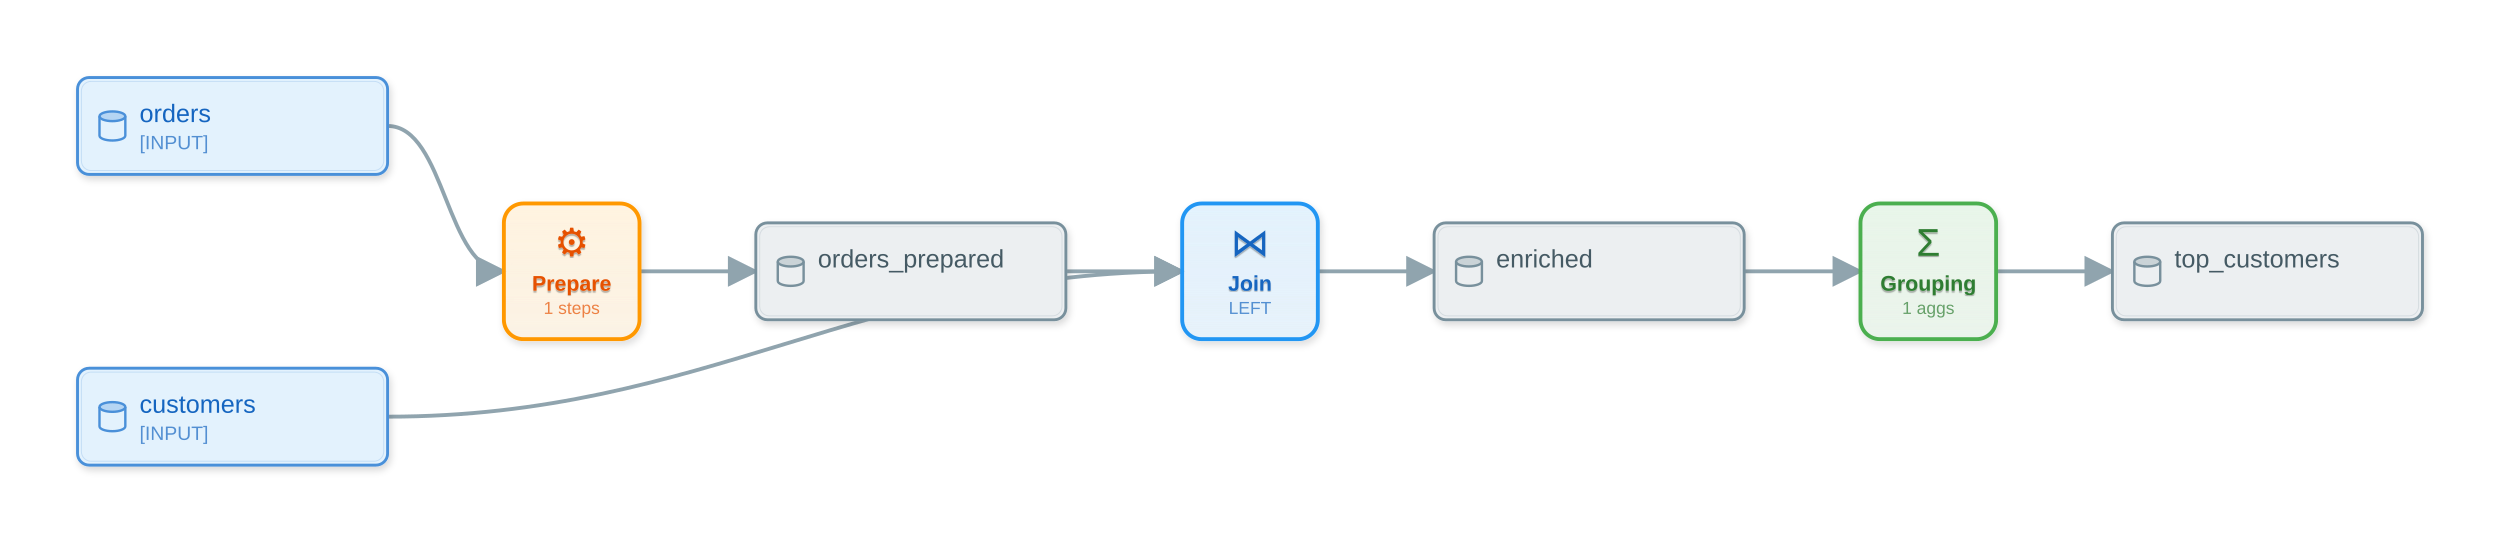
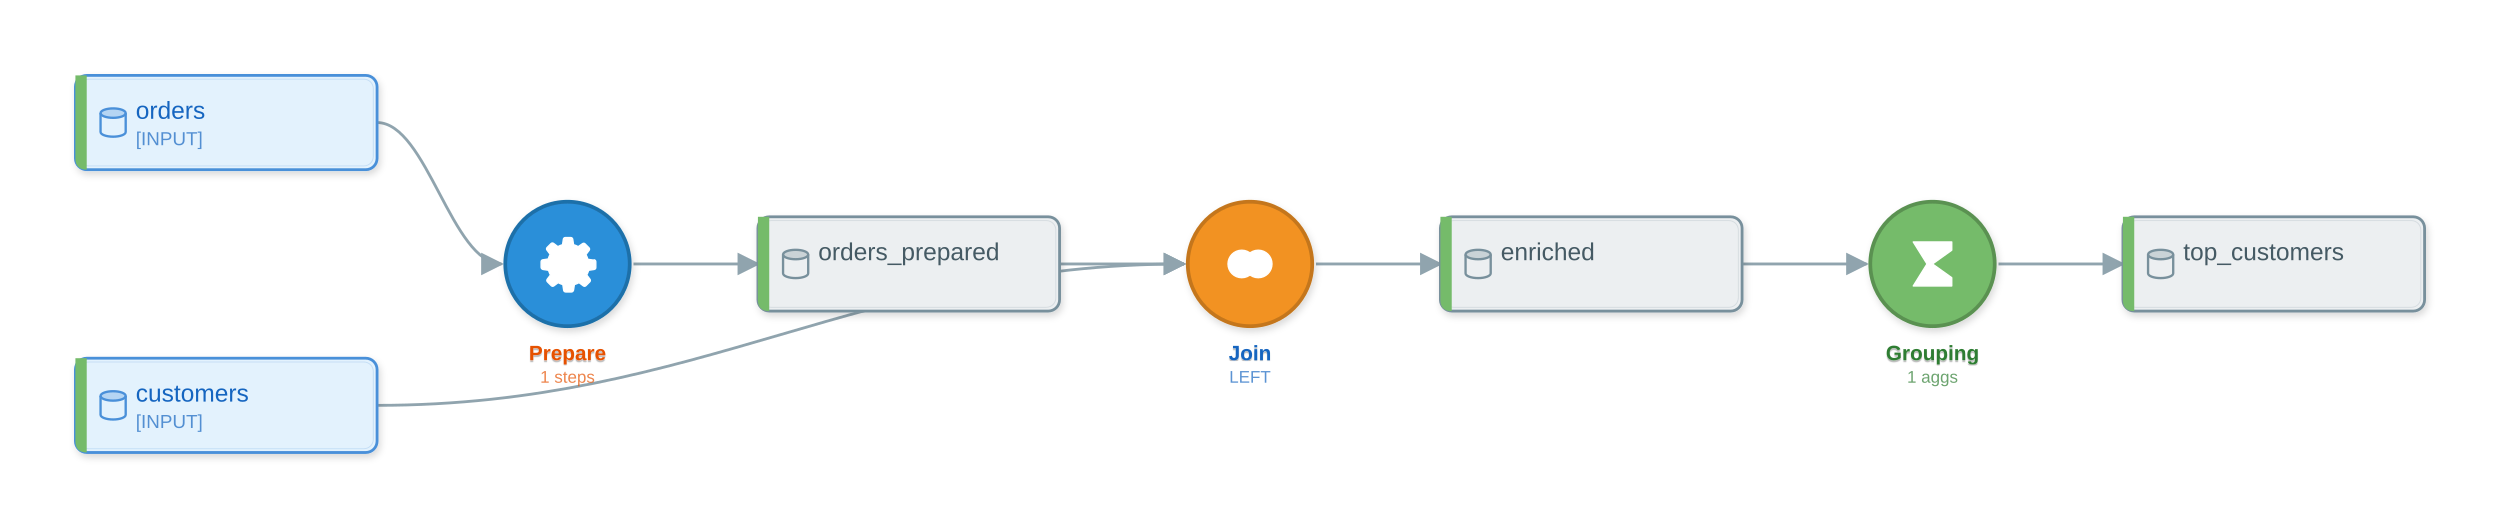
- <svg xmlns="http://www.w3.org/2000/svg" viewBox="0 0 1290 280" width="1290" height="280" style="background-color: #FAFAFA">
+ <svg xmlns="http://www.w3.org/2000/svg" viewBox="0 0 1326 280" width="1326" height="280" style="background-color: #FAFAFA">
  <defs>
    <filter id="shadow" x="-20%" y="-20%" width="140%" height="140%">
      <feDropShadow dx="1" dy="2" stdDeviation="2" flood-opacity="0.15" />
    </filter>
    <filter id="text-shadow" x="-5%" y="-5%" width="110%" height="110%">
      <feDropShadow dx="0" dy="1" stdDeviation="0.5" flood-opacity="0.3" />
    </filter>
    <marker id="arrow" viewBox="0 0 10 10" refX="9" refY="5" markerWidth="8" markerHeight="8" orient="auto-start-reverse">
      <path d="M 0 0 L 10 5 L 0 10 z" fill="#90A4AE" />
    </marker>
    <symbol id="dataset-icon" viewBox="0 0 24 24">
      <ellipse cx="12" cy="6" rx="8" ry="3" fill="currentColor" opacity="0.3" />
      <path d="M4 6v12c0 1.66 3.58 3 8 3s8-1.34 8-3V6" fill="none" stroke="currentColor" stroke-width="1.5" />
      <ellipse cx="12" cy="6" rx="8" ry="3" fill="none" stroke="currentColor" stroke-width="1.5" />
    </symbol>
+     <symbol id="recipe-icon-prepare" viewBox="0 0 24 24">
+       <path d="M12 8a4 4 0 1 0 0 8 4 4 0 0 0 0-8zm9.4 2.6-2-.3a7.5 7.5 0 0 0-.7-1.7l1.2-1.6a.7.7 0 0 0-.1-.9l-1.4-1.4a.7.7 0 0 0-.9-.1L15.9 5.7a7.5 7.5 0 0 0-1.7-.7l-.3-2A.7.7 0 0 0 13.2 2.4h-2A.7.7 0 0 0 10.5 3l-.3 2a7.5 7.5 0 0 0-1.7.7L6.9 4.5a.7.7 0 0 0-.9.1L4.6 6a.7.7 0 0 0-.1.9l1.2 1.6a7.5 7.5 0 0 0-.7 1.7l-2 .3a.7.7 0 0 0-.6.7v2c0 .4.3.7.7.8l2 .3c.2.6.4 1.1.7 1.7l-1.2 1.6a.7.7 0 0 0 .1.9l1.4 1.4a.7.7 0 0 0 .9.1l1.6-1.2c.5.3 1.1.5 1.7.7l.3 2c0 .4.4.7.8.7h2c.4 0 .7-.3.8-.7l.3-2c.6-.2 1.2-.4 1.7-.7l1.6 1.2a.7.7 0 0 0 .9-.1l1.4-1.4a.7.7 0 0 0 .1-.9l-1.2-1.6c.3-.5.5-1.1.7-1.7l2-.3a.7.7 0 0 0 .6-.8v-2a.7.7 0 0 0-.6-.7z" fill="currentColor" stroke="currentColor" stroke-width="0.5" stroke-linejoin="round" stroke-linecap="round" />
+     </symbol>
+     <symbol id="recipe-icon-join" viewBox="0 0 24 24">
+       <path d="M9 7a5 5 0 1 0 0 10A5 5 0 0 0 9 7zm6 0a5 5 0 1 0 0 10A5 5 0 0 0 15 7zM12 8.5a5 5 0 0 1 0 7 5 5 0 0 1 0-7z" fill="currentColor" stroke="currentColor" stroke-width="0.5" stroke-linejoin="round" stroke-linecap="round" />
+     </symbol>
+     <symbol id="recipe-icon-fuzzyjoin" viewBox="0 0 24 24">
+       <path d="M9 7a5 5 0 1 0 0 10A5 5 0 0 0 9 7zm6 0a5 5 0 1 0 0 10A5 5 0 0 0 15 7zM3 21q1.5-1 3 0t3 0 3 0 3 0 3 0" fill="currentColor" stroke="currentColor" stroke-width="0.5" stroke-linejoin="round" stroke-linecap="round" />
+     </symbol>
+     <symbol id="recipe-icon-fuzzy_join" viewBox="0 0 24 24">
+       <path d="M9 7a5 5 0 1 0 0 10A5 5 0 0 0 9 7zm6 0a5 5 0 1 0 0 10A5 5 0 0 0 15 7zM3 21q1.5-1 3 0t3 0 3 0 3 0 3 0" fill="currentColor" stroke="currentColor" stroke-width="0.5" stroke-linejoin="round" stroke-linecap="round" />
+     </symbol>
+     <symbol id="recipe-icon-geojoin" viewBox="0 0 24 24">
+       <path d="M12 2a7 7 0 0 0-7 7c0 5.2 7 13 7 13s7-7.8 7-13a7 7 0 0 0-7-7zM12 11.5a2.5 2.5 0 1 1 0-5 2.5 2.5 0 0 1 0 5z" fill="currentColor" stroke="currentColor" stroke-width="0.5" stroke-linejoin="round" stroke-linecap="round" />
+     </symbol>
+     <symbol id="recipe-icon-geo_join" viewBox="0 0 24 24">
+       <path d="M12 2a7 7 0 0 0-7 7c0 5.2 7 13 7 13s7-7.8 7-13a7 7 0 0 0-7-7zM12 11.5a2.5 2.5 0 1 1 0-5 2.5 2.5 0 0 1 0 5z" fill="currentColor" stroke="currentColor" stroke-width="0.5" stroke-linejoin="round" stroke-linecap="round" />
+     </symbol>
+     <symbol id="recipe-icon-grouping" viewBox="0 0 24 24">
+       <path d="M5 4h14v3l-7 5 7 5v3H5l5-8z" fill="currentColor" stroke="currentColor" stroke-width="0.5" stroke-linejoin="round" stroke-linecap="round" />
+     </symbol>
+     <symbol id="recipe-icon-window" viewBox="0 0 24 24">
+       <path d="M4 4h16v16H4zM4 9h16M9 9v11" fill="currentColor" stroke="currentColor" stroke-width="0.5" stroke-linejoin="round" stroke-linecap="round" />
+     </symbol>
+     <symbol id="recipe-icon-sort" viewBox="0 0 24 24">
+       <path d="M7 4l-4 5h3v6h2V9h3zM17 20l4-5h-3V9h-2v6h-3z" fill="currentColor" stroke="currentColor" stroke-width="0.5" stroke-linejoin="round" stroke-linecap="round" />
+     </symbol>
+     <symbol id="recipe-icon-distinct" viewBox="0 0 24 24">
+       <path d="M12 2l2.6 6.3 6.8.5-5.2 4.5 1.6 6.7L12 16.6 6.2 20l1.6-6.7L2.6 8.8l6.8-.5z" fill="currentColor" stroke="currentColor" stroke-width="0.5" stroke-linejoin="round" stroke-linecap="round" />
+     </symbol>
+     <symbol id="recipe-icon-top_n" viewBox="0 0 24 24">
+       <path d="M4 20h4v-7H4zm6 0h4V6h-4zm6 0h4v-10h-4z" fill="currentColor" stroke="currentColor" stroke-width="0.5" stroke-linejoin="round" stroke-linecap="round" />
+     </symbol>
+     <symbol id="recipe-icon-topn" viewBox="0 0 24 24">
+       <path d="M4 20h4v-7H4zm6 0h4V6h-4zm6 0h4v-10h-4z" fill="currentColor" stroke="currentColor" stroke-width="0.5" stroke-linejoin="round" stroke-linecap="round" />
+     </symbol>
+     <symbol id="recipe-icon-sample" viewBox="0 0 24 24">
+       <path d="M19 5L5 19M7 5a2 2 0 1 0 0 4 2 2 0 0 0 0-4zm10 10a2 2 0 1 0 0 4 2 2 0 0 0 0-4z" fill="currentColor" stroke="currentColor" stroke-width="0.5" stroke-linejoin="round" stroke-linecap="round" />
+     </symbol>
+     <symbol id="recipe-icon-sampling" viewBox="0 0 24 24">
+       <path d="M19 5L5 19M7 5a2 2 0 1 0 0 4 2 2 0 0 0 0-4zm10 10a2 2 0 1 0 0 4 2 2 0 0 0 0-4z" fill="currentColor" stroke="currentColor" stroke-width="0.5" stroke-linejoin="round" stroke-linecap="round" />
+     </symbol>
+     <symbol id="recipe-icon-stack" viewBox="0 0 24 24">
+       <path d="M12 3l9 4-9 4-9-4zM3 12l9 4 9-4M3 17l9 4 9-4" fill="currentColor" stroke="currentColor" stroke-width="0.5" stroke-linejoin="round" stroke-linecap="round" />
+     </symbol>
+     <symbol id="recipe-icon-split" viewBox="0 0 24 24">
+       <path d="M4 12h6m0 0l-3-3m3 3l-3 3M14 12h6M14 6h6m-6 12h6M14 6l-2 6 2 6" fill="currentColor" stroke="currentColor" stroke-width="0.5" stroke-linejoin="round" stroke-linecap="round" />
+     </symbol>
+     <symbol id="recipe-icon-pivot" viewBox="0 0 24 24">
+       <path d="M12 4v6m0 0L7.5 6m4.5 4l4.5-4M12 14v6m0 0l-4.5-4m4.5 4l4.5-4" fill="currentColor" stroke="currentColor" stroke-width="0.5" stroke-linejoin="round" stroke-linecap="round" />
+     </symbol>
+     <symbol id="recipe-icon-sync" viewBox="0 0 24 24">
+       <path d="M4 12a8 8 0 0 1 14-5l2-1v6h-6l2-2A6 6 0 0 0 6 12zm16 0a8 8 0 0 1-14 5l-2 1v-6h6l-2 2a6 6 0 0 0 10-2z" fill="currentColor" stroke="currentColor" stroke-width="0.5" stroke-linejoin="round" stroke-linecap="round" />
+     </symbol>
+     <symbol id="recipe-icon-python" viewBox="0 0 24 24">
+       <path d="M12 2c-3 0-5 1.5-5 4v3h5v1H5c-2.5 0-3 2-3 4s.5 4 3 4h2v-3c0-2 1-3 3-3h4c2 0 3-1 3-3V6c0-2.5-2-4-5-4zM9 5a1 1 0 1 1 0 2 1 1 0 0 1 0-2zM12 22c3 0 5-1.5 5-4v-3h-5v-1h7c2.5 0 3-2 3-4s-.5-4-3-4h-2v3c0 2-1 3-3 3h-4c-2 0-3 1-3 3v3c0 2.5 2 4 5 4zM15 19a1 1 0 1 1 0-2 1 1 0 0 1 0 2z" fill="currentColor" stroke="currentColor" stroke-width="0.5" stroke-linejoin="round" stroke-linecap="round" />
+     </symbol>
+     <symbol id="recipe-icon-r" viewBox="0 0 24 24">
+       <path d="M12 2a10 10 0 1 0 0 20 10 10 0 0 0 0-20zM8.5 6.5h4.5c2.2 0 4 1.5 4 3.5s-1.8 3.5-4 3.5l4 4H14l-3.7-4H10v4H8.5zM10 8v4h2.7c1.3 0 2.3-.9 2.3-2s-1-2-2.3-2z" fill="currentColor" stroke="currentColor" stroke-width="0.5" stroke-linejoin="round" stroke-linecap="round" />
+     </symbol>
+     <symbol id="recipe-icon-sql" viewBox="0 0 24 24">
+       <path d="M12 3c4.4 0 8 1.3 8 3v12c0 1.7-3.6 3-8 3s-8-1.3-8-3V6c0-1.7 3.6-3 8-3zM4 6c0 1.7 3.6 3 8 3s8-1.3 8-3M4 12c0 1.7 3.6 3 8 3s8-1.3 8-3" fill="currentColor" stroke="currentColor" stroke-width="0.5" stroke-linejoin="round" stroke-linecap="round" />
+     </symbol>
+     <symbol id="recipe-icon-sql_script" viewBox="0 0 24 24">
+       <path d="M12 3c4.4 0 8 1.3 8 3v12c0 1.7-3.6 3-8 3s-8-1.3-8-3V6c0-1.7 3.6-3 8-3zM4 6c0 1.7 3.6 3 8 3s8-1.3 8-3M4 12c0 1.7 3.6 3 8 3s8-1.3 8-3" fill="currentColor" stroke="currentColor" stroke-width="0.5" stroke-linejoin="round" stroke-linecap="round" />
+     </symbol>
+     <symbol id="recipe-icon-hive" viewBox="0 0 24 24">
+       <path d="M12 2l8 5v10l-8 5-8-5V7zM12 7l-4 2.5v5L12 17l4-2.5v-5z" fill="currentColor" stroke="currentColor" stroke-width="0.5" stroke-linejoin="round" stroke-linecap="round" />
+     </symbol>
+     <symbol id="recipe-icon-impala" viewBox="0 0 24 24">
+       <path d="M12 2l9 10-9 10L3 12z" fill="currentColor" stroke="currentColor" stroke-width="0.5" stroke-linejoin="round" stroke-linecap="round" />
+     </symbol>
+     <symbol id="recipe-icon-pyspark" viewBox="0 0 24 24">
+       <path d="M14 2L4 14h7l-2 8 11-14h-7z" fill="currentColor" stroke="currentColor" stroke-width="0.5" stroke-linejoin="round" stroke-linecap="round" />
+     </symbol>
+     <symbol id="recipe-icon-sparksql" viewBox="0 0 24 24">
+       <path d="M14 2L4 14h7l-2 8 11-14h-7z" fill="currentColor" stroke="currentColor" stroke-width="0.5" stroke-linejoin="round" stroke-linecap="round" />
+     </symbol>
+     <symbol id="recipe-icon-spark_sql_query" viewBox="0 0 24 24">
+       <path d="M14 2L4 14h7l-2 8 11-14h-7z" fill="currentColor" stroke="currentColor" stroke-width="0.5" stroke-linejoin="round" stroke-linecap="round" />
+     </symbol>
+     <symbol id="recipe-icon-spark_scala" viewBox="0 0 24 24">
+       <path d="M14 2L4 14h7l-2 8 11-14h-7z" fill="currentColor" stroke="currentColor" stroke-width="0.5" stroke-linejoin="round" stroke-linecap="round" />
+     </symbol>
+     <symbol id="recipe-icon-sparkr" viewBox="0 0 24 24">
+       <path d="M14 2L4 14h7l-2 8 11-14h-7z" fill="currentColor" stroke="currentColor" stroke-width="0.5" stroke-linejoin="round" stroke-linecap="round" />
+     </symbol>
+     <symbol id="recipe-icon-shell" viewBox="0 0 24 24">
+       <path d="M3 4h18v16H3zM6 9l3 3-3 3M11 16h6" fill="currentColor" stroke="currentColor" stroke-width="0.5" stroke-linejoin="round" stroke-linecap="round" />
+     </symbol>
+     <symbol id="recipe-icon-generate_statistics" viewBox="0 0 24 24">
+       <path d="M4 20h16M6 18V8m4 10v-7m4 7V4m4 14v-9" fill="currentColor" stroke="currentColor" stroke-width="0.5" stroke-linejoin="round" stroke-linecap="round" />
+     </symbol>
+     <symbol id="recipe-icon-generate_features" viewBox="0 0 24 24">
+       <path d="M12 3l1.6 5.4L19 10l-5.4 1.6L12 17l-1.6-5.4L5 10l5.4-1.6zM19 16l.7 2.3L22 19l-2.3.7L19 22l-.7-2.3L16 19l2.3-.7z" fill="currentColor" stroke="currentColor" stroke-width="0.5" stroke-linejoin="round" stroke-linecap="round" />
+     </symbol>
+     <symbol id="recipe-icon-prediction_scoring" viewBox="0 0 24 24">
+       <path d="M12 2a10 10 0 1 0 0 20 10 10 0 0 0 0-20zm0 4a6 6 0 1 1 0 12 6 6 0 0 1 0-12zm0 4a2 2 0 1 1 0 4 2 2 0 0 1 0-4z" fill="currentColor" stroke="currentColor" stroke-width="0.5" stroke-linejoin="round" stroke-linecap="round" />
+     </symbol>
+     <symbol id="recipe-icon-clustering_scoring" viewBox="0 0 24 24">
+       <path d="M7 5a2.5 2.5 0 1 0 0 5 2.5 2.5 0 0 0 0-5zM17 5a2.5 2.5 0 1 0 0 5 2.5 2.5 0 0 0 0-5zM12 14a2.5 2.5 0 1 0 0 5 2.5 2.5 0 0 0 0-5z" fill="currentColor" stroke="currentColor" stroke-width="0.5" stroke-linejoin="round" stroke-linecap="round" />
+     </symbol>
+     <symbol id="recipe-icon-evaluation" viewBox="0 0 24 24">
+       <path d="M5 12l4 4 10-10" fill="currentColor" stroke="currentColor" stroke-width="0.5" stroke-linejoin="round" stroke-linecap="round" />
+     </symbol>
+     <symbol id="recipe-icon-standalone_evaluation" viewBox="0 0 24 24">
+       <path d="M5 12l4 4 10-10" fill="currentColor" stroke="currentColor" stroke-width="0.5" stroke-linejoin="round" stroke-linecap="round" />
+     </symbol>
+     <symbol id="recipe-icon-download" viewBox="0 0 24 24">
+       <path d="M12 3v10m0 0l-4-4m4 4l4-4M5 18h14" fill="currentColor" stroke="currentColor" stroke-width="0.5" stroke-linejoin="round" stroke-linecap="round" />
+     </symbol>
+     <symbol id="recipe-icon-push_to_editable" viewBox="0 0 24 24">
+       <path d="M3 17l11-11 4 4-11 11H3zM14 4l4 4" fill="currentColor" stroke="currentColor" stroke-width="0.5" stroke-linejoin="round" stroke-linecap="round" />
+     </symbol>
+     <symbol id="recipe-icon-dynamic_repeat" viewBox="0 0 24 24">
+       <path d="M4 12a8 8 0 0 1 14-5l2-1v6h-6l2-2A6 6 0 0 0 6 12zm16 0a8 8 0 0 1-14 5l-2 1v-6h6l-2 2a6 6 0 0 0 10-2z" fill="currentColor" stroke="currentColor" stroke-width="0.5" stroke-linejoin="round" stroke-linecap="round" />
+     </symbol>
+     <symbol id="recipe-icon-extract_failed_rows" viewBox="0 0 24 24">
+       <path d="M12 3l11 18H1zM12 9v6m0 2v.01" fill="currentColor" stroke="currentColor" stroke-width="0.5" stroke-linejoin="round" stroke-linecap="round" />
+     </symbol>
+     <symbol id="recipe-icon-upsert" viewBox="0 0 24 24">
+       <path d="M3 8h12l-3-3m3 3l-3 3M21 16H9l3-3m-3 3l3 3" fill="currentColor" stroke="currentColor" stroke-width="0.5" stroke-linejoin="round" stroke-linecap="round" />
+     </symbol>
+     <symbol id="recipe-icon-list_folder_contents" viewBox="0 0 24 24">
+       <path d="M3 7v12h18V9H13l-2-2H3zm0-2h6l2 2h12V5H3z" fill="currentColor" stroke="currentColor" stroke-width="0.5" stroke-linejoin="round" stroke-linecap="round" />
+     </symbol>
+     <symbol id="recipe-icon-list_access" viewBox="0 0 24 24">
+       <path d="M3 7v12h18V9H13l-2-2H3zm0-2h6l2 2h12V5H3z" fill="currentColor" stroke="currentColor" stroke-width="0.5" stroke-linejoin="round" stroke-linecap="round" />
+     </symbol>
+     <symbol id="recipe-icon-ai_assistant_generate" viewBox="0 0 24 24">
+       <path d="M12 3l1.6 5.4L19 10l-5.4 1.6L12 17l-1.6-5.4L5 10l5.4-1.6z" fill="currentColor" stroke="currentColor" stroke-width="0.5" stroke-linejoin="round" stroke-linecap="round" />
+     </symbol>
+     <symbol id="recipe-icon-filter" viewBox="0 0 24 24">
+       <path d="M3 5h18l-7 8v6l-4-2v-4z" fill="currentColor" stroke="currentColor" stroke-width="0.5" stroke-linejoin="round" stroke-linecap="round" />
+     </symbol>
+     <symbol id="recipe-icon-default" viewBox="0 0 24 24">
+       <path d="M12 2a10 10 0 1 0 0 20 10 10 0 0 0 0-20z" fill="currentColor" stroke="currentColor" stroke-width="0.5" stroke-linejoin="round" stroke-linecap="round" />
+     </symbol>
    <linearGradient id="grad-prepare" x1="0" y1="0" x2="0" y2="1">
      <stop offset="0%" stop-color="#FFF3E0" stop-opacity="1" />
      <stop offset="100%" stop-color="#FFF3E0" stop-opacity="0.7" />
    </linearGradient>
    <linearGradient id="grad-join" x1="0" y1="0" x2="0" y2="1">
      <stop offset="0%" stop-color="#E3F2FD" stop-opacity="1" />
      <stop offset="100%" stop-color="#E3F2FD" stop-opacity="0.7" />
    </linearGradient>
    <linearGradient id="grad-stack" x1="0" y1="0" x2="0" y2="1">
      <stop offset="0%" stop-color="#F3E5F5" stop-opacity="1" />
      <stop offset="100%" stop-color="#F3E5F5" stop-opacity="0.7" />
    </linearGradient>
    <linearGradient id="grad-grouping" x1="0" y1="0" x2="0" y2="1">
      <stop offset="0%" stop-color="#E8F5E9" stop-opacity="1" />
      <stop offset="100%" stop-color="#E8F5E9" stop-opacity="0.7" />
    </linearGradient>
    <linearGradient id="grad-window" x1="0" y1="0" x2="0" y2="1">
      <stop offset="0%" stop-color="#E0F7FA" stop-opacity="1" />
      <stop offset="100%" stop-color="#E0F7FA" stop-opacity="0.7" />
    </linearGradient>
    <linearGradient id="grad-split" x1="0" y1="0" x2="0" y2="1">
      <stop offset="0%" stop-color="#FCE4EC" stop-opacity="1" />
      <stop offset="100%" stop-color="#FCE4EC" stop-opacity="0.7" />
    </linearGradient>
    <linearGradient id="grad-sort" x1="0" y1="0" x2="0" y2="1">
      <stop offset="0%" stop-color="#FFFDE7" stop-opacity="1" />
      <stop offset="100%" stop-color="#FFFDE7" stop-opacity="0.7" />
    </linearGradient>
    <linearGradient id="grad-distinct" x1="0" y1="0" x2="0" y2="1">
      <stop offset="0%" stop-color="#EFEBE9" stop-opacity="1" />
      <stop offset="100%" stop-color="#EFEBE9" stop-opacity="0.7" />
    </linearGradient>
    <linearGradient id="grad-filter" x1="0" y1="0" x2="0" y2="1">
      <stop offset="0%" stop-color="#FBE9E7" stop-opacity="1" />
      <stop offset="100%" stop-color="#FBE9E7" stop-opacity="0.7" />
    </linearGradient>
    <linearGradient id="grad-python" x1="0" y1="0" x2="0" y2="1">
      <stop offset="0%" stop-color="#E8EAF6" stop-opacity="1" />
      <stop offset="100%" stop-color="#E8EAF6" stop-opacity="0.7" />
    </linearGradient>
    <linearGradient id="grad-sync" x1="0" y1="0" x2="0" y2="1">
      <stop offset="0%" stop-color="#ECEFF1" stop-opacity="1" />
      <stop offset="100%" stop-color="#ECEFF1" stop-opacity="0.7" />
    </linearGradient>
    <linearGradient id="grad-sample" x1="0" y1="0" x2="0" y2="1">
      <stop offset="0%" stop-color="#F1F8E9" stop-opacity="1" />
      <stop offset="100%" stop-color="#F1F8E9" stop-opacity="0.7" />
    </linearGradient>
    <linearGradient id="grad-pivot" x1="0" y1="0" x2="0" y2="1">
      <stop offset="0%" stop-color="#E1F5FE" stop-opacity="1" />
      <stop offset="100%" stop-color="#E1F5FE" stop-opacity="0.7" />
    </linearGradient>
    <linearGradient id="grad-top_n" x1="0" y1="0" x2="0" y2="1">
      <stop offset="0%" stop-color="#FFF8E1" stop-opacity="1" />
      <stop offset="100%" stop-color="#FFF8E1" stop-opacity="0.7" />
    </linearGradient>
    <linearGradient id="grad-default" x1="0" y1="0" x2="0" y2="1">
      <stop offset="0%" stop-color="#F5F5F5" stop-opacity="1" />
      <stop offset="100%" stop-color="#F5F5F5" stop-opacity="0.7" />
    </linearGradient>
  </defs>
-   <path d="M 200.0 65.0 C 230.0 65.0, 230.0 140.0, 260.0 140.0" fill="none" stroke="#90A4AE" stroke-width="2" marker-end="url(#arrow)" />
-   <path d="M 330.0 140.0 C 360.0 140.0, 360.0 140.0, 390.0 140.0" fill="none" stroke="#90A4AE" stroke-width="2" marker-end="url(#arrow)" />
-   <path d="M 550.0 140.0 C 580.0 140.0, 580.0 140.0, 610.0 140.0" fill="none" stroke="#90A4AE" stroke-width="2" marker-end="url(#arrow)" />
-   <path d="M 200.0 215.0 C 364.0 215.0, 446.0 140.0, 610.0 140.0" fill="none" stroke="#90A4AE" stroke-width="2" marker-end="url(#arrow)" />
-   <path d="M 680.0 140.0 C 710.0 140.0, 710.0 140.0, 740.0 140.0" fill="none" stroke="#90A4AE" stroke-width="2" marker-end="url(#arrow)" />
-   <path d="M 900.0 140.0 C 930.0 140.0, 930.0 140.0, 960.0 140.0" fill="none" stroke="#90A4AE" stroke-width="2" marker-end="url(#arrow)" />
-   <path d="M 1030.0 140.0 C 1060.0 140.0, 1060.0 140.0, 1090.0 140.0" fill="none" stroke="#90A4AE" stroke-width="2" marker-end="url(#arrow)" />
+   <path d="M 200.0 65.0 C 226.4 65.0, 239.6 140.0, 266.0 140.0" fill="none" stroke="#90A4AE" stroke-width="1.5" marker-end="url(#arrow)" />
+   <path d="M 336.0 140.0 C 362.4 140.0, 375.6 140.0, 402.0 140.0" fill="none" stroke="#90A4AE" stroke-width="1.5" marker-end="url(#arrow)" />
+   <path d="M 562.0 140.0 C 588.4 140.0, 601.6 140.0, 628.0 140.0" fill="none" stroke="#90A4AE" stroke-width="1.5" marker-end="url(#arrow)" />
+   <path d="M 200.0 215.0 C 371.2 215.0, 456.8 140.0, 628.0 140.0" fill="none" stroke="#90A4AE" stroke-width="1.5" marker-end="url(#arrow)" />
+   <path d="M 698.0 140.0 C 724.4 140.0, 737.6 140.0, 764.0 140.0" fill="none" stroke="#90A4AE" stroke-width="1.5" marker-end="url(#arrow)" />
+   <path d="M 924.0 140.0 C 950.4 140.0, 963.6 140.0, 990.0 140.0" fill="none" stroke="#90A4AE" stroke-width="1.5" marker-end="url(#arrow)" />
+   <path d="M 1060.0 140.0 C 1086.4 140.0, 1099.6 140.0, 1126.0 140.0" fill="none" stroke="#90A4AE" stroke-width="1.5" marker-end="url(#arrow)" />
  <g class="dataset input" transform="translate(40.0, 40.0)">
    <rect width="160" height="50" rx="6" ry="6" fill="#E3F2FD" stroke="#4A90D9" stroke-width="1.5" filter="url(#shadow)" />
    <rect x="2" y="2" width="156" height="46" rx="5" ry="5" fill="none" stroke="#4A90D9" stroke-width="0.5" stroke-opacity="0.2" />
-     <use href="#dataset-icon" x="8" y="15.0" width="20" height="20" style="color: #4A90D9" />
+     <path d="M6 0 L 0 0 Q 0 0 0 6 L 0 44 Q 0 50 6 50 L 6 50 Z" fill="#75bb6a" />
+     <use href="#dataset-icon" x="10" y="15.0" width="20" height="20" style="color: #4A90D9" />
    <text x="32" y="23.0" font-family="Arial, Helvetica, sans-serif" font-size="13" font-weight="500" fill="#1565C0">orders</text>
    <text x="32" y="37.0" font-family="Arial, Helvetica, sans-serif" font-size="10" fill="#1565C0" opacity="0.7">[INPUT]</text>
  </g>
  <g class="dataset input" transform="translate(40.0, 190.0)">
    <rect width="160" height="50" rx="6" ry="6" fill="#E3F2FD" stroke="#4A90D9" stroke-width="1.5" filter="url(#shadow)" />
    <rect x="2" y="2" width="156" height="46" rx="5" ry="5" fill="none" stroke="#4A90D9" stroke-width="0.5" stroke-opacity="0.2" />
-     <use href="#dataset-icon" x="8" y="15.0" width="20" height="20" style="color: #4A90D9" />
+     <path d="M6 0 L 0 0 Q 0 0 0 6 L 0 44 Q 0 50 6 50 L 6 50 Z" fill="#75bb6a" />
+     <use href="#dataset-icon" x="10" y="15.0" width="20" height="20" style="color: #4A90D9" />
    <text x="32" y="23.0" font-family="Arial, Helvetica, sans-serif" font-size="13" font-weight="500" fill="#1565C0">customers</text>
    <text x="32" y="37.0" font-family="Arial, Helvetica, sans-serif" font-size="10" fill="#1565C0" opacity="0.7">[INPUT]</text>
  </g>
-   <g class="recipe prepare" transform="translate(260.0, 105.0)">
-     <rect width="70" height="70" rx="10" ry="10" fill="url(#grad-prepare)" stroke="#FF9800" stroke-width="2" filter="url(#shadow)" />
-     <text x="35.0" y="27.0" text-anchor="middle" font-family="Arial, Helvetica, sans-serif" font-size="20" fill="#E65100" filter="url(#text-shadow)">⚙</text>
-     <text x="35.0" y="45.0" text-anchor="middle" font-family="Arial, Helvetica, sans-serif" font-size="11" font-weight="600" fill="#E65100" filter="url(#text-shadow)">Prepare</text>
-     <text x="35.0" y="57.0" text-anchor="middle" font-family="Arial, Helvetica, sans-serif" font-size="9" fill="#E65100" opacity="0.7">1 steps</text>
-   </g>
-   <g class="dataset intermediate" transform="translate(390.0, 115.0)">
+   <g class="recipe prepare" transform="translate(266.0, 105.0)">
+     <rect x="0" y="0" width="1" height="1" fill="url(#grad-prepare)" opacity="0" pointer-events="none" />
+     <circle cx="35.0" cy="35.0" r="33.0" fill="#2c8fd9" stroke="#1f6fa9" stroke-width="2" filter="url(#shadow)" />
+     <use href="#recipe-icon-prepare" x="17.5" y="17.5" width="35" height="35" style="color: #ffffff" />
+     <text x="35.0" y="86" text-anchor="middle" font-family="Arial, Helvetica, sans-serif" font-size="11" font-weight="600" fill="#E65100" filter="url(#text-shadow)">Prepare</text>
+     <text x="35.0" y="98" text-anchor="middle" font-family="Arial, Helvetica, sans-serif" font-size="9" fill="#E65100" opacity="0.7">1 steps</text>
+   </g>
+   <g class="dataset intermediate" transform="translate(402.0, 115.0)">
    <rect width="160" height="50" rx="6" ry="6" fill="#ECEFF1" stroke="#78909C" stroke-width="1.5" filter="url(#shadow)" />
    <rect x="2" y="2" width="156" height="46" rx="5" ry="5" fill="none" stroke="#78909C" stroke-width="0.5" stroke-opacity="0.2" />
-     <use href="#dataset-icon" x="8" y="15.0" width="20" height="20" style="color: #78909C" />
+     <path d="M6 0 L 0 0 Q 0 0 0 6 L 0 44 Q 0 50 6 50 L 6 50 Z" fill="#75bb6a" />
+     <use href="#dataset-icon" x="10" y="15.0" width="20" height="20" style="color: #78909C" />
    <text x="32" y="23.0" font-family="Arial, Helvetica, sans-serif" font-size="13" font-weight="500" fill="#455A64">orders_prepared</text>
    <text x="32" y="37.0" font-family="Arial, Helvetica, sans-serif" font-size="10" fill="#455A64" opacity="0.7" />
  </g>
-   <g class="recipe join" transform="translate(610.0, 105.0)">
-     <rect width="70" height="70" rx="10" ry="10" fill="url(#grad-join)" stroke="#2196F3" stroke-width="2" filter="url(#shadow)" />
-     <text x="35.0" y="27.0" text-anchor="middle" font-family="Arial, Helvetica, sans-serif" font-size="20" fill="#1565C0" filter="url(#text-shadow)">⋈</text>
-     <text x="35.0" y="45.0" text-anchor="middle" font-family="Arial, Helvetica, sans-serif" font-size="11" font-weight="600" fill="#1565C0" filter="url(#text-shadow)">Join</text>
-     <text x="35.0" y="57.0" text-anchor="middle" font-family="Arial, Helvetica, sans-serif" font-size="9" fill="#1565C0" opacity="0.7">LEFT</text>
-   </g>
-   <g class="dataset intermediate" transform="translate(740.0, 115.0)">
+   <g class="recipe join" transform="translate(628.0, 105.0)">
+     <rect x="0" y="0" width="1" height="1" fill="url(#grad-join)" opacity="0" pointer-events="none" />
+     <circle cx="35.0" cy="35.0" r="33.0" fill="#f29222" stroke="#c4761a" stroke-width="2" filter="url(#shadow)" />
+     <use href="#recipe-icon-join" x="17.5" y="17.5" width="35" height="35" style="color: #ffffff" />
+     <text x="35.0" y="86" text-anchor="middle" font-family="Arial, Helvetica, sans-serif" font-size="11" font-weight="600" fill="#1565C0" filter="url(#text-shadow)">Join</text>
+     <text x="35.0" y="98" text-anchor="middle" font-family="Arial, Helvetica, sans-serif" font-size="9" fill="#1565C0" opacity="0.7">LEFT</text>
+   </g>
+   <g class="dataset intermediate" transform="translate(764.0, 115.0)">
    <rect width="160" height="50" rx="6" ry="6" fill="#ECEFF1" stroke="#78909C" stroke-width="1.5" filter="url(#shadow)" />
    <rect x="2" y="2" width="156" height="46" rx="5" ry="5" fill="none" stroke="#78909C" stroke-width="0.5" stroke-opacity="0.2" />
-     <use href="#dataset-icon" x="8" y="15.0" width="20" height="20" style="color: #78909C" />
+     <path d="M6 0 L 0 0 Q 0 0 0 6 L 0 44 Q 0 50 6 50 L 6 50 Z" fill="#75bb6a" />
+     <use href="#dataset-icon" x="10" y="15.0" width="20" height="20" style="color: #78909C" />
    <text x="32" y="23.0" font-family="Arial, Helvetica, sans-serif" font-size="13" font-weight="500" fill="#455A64">enriched</text>
    <text x="32" y="37.0" font-family="Arial, Helvetica, sans-serif" font-size="10" fill="#455A64" opacity="0.7" />
  </g>
-   <g class="recipe grouping" transform="translate(960.0, 105.0)">
-     <rect width="70" height="70" rx="10" ry="10" fill="url(#grad-grouping)" stroke="#4CAF50" stroke-width="2" filter="url(#shadow)" />
-     <text x="35.0" y="27.0" text-anchor="middle" font-family="Arial, Helvetica, sans-serif" font-size="20" fill="#2E7D32" filter="url(#text-shadow)">Σ</text>
-     <text x="35.0" y="45.0" text-anchor="middle" font-family="Arial, Helvetica, sans-serif" font-size="11" font-weight="600" fill="#2E7D32" filter="url(#text-shadow)">Grouping</text>
-     <text x="35.0" y="57.0" text-anchor="middle" font-family="Arial, Helvetica, sans-serif" font-size="9" fill="#2E7D32" opacity="0.7">1 aggs</text>
-   </g>
-   <g class="dataset intermediate" transform="translate(1090.0, 115.0)">
+   <g class="recipe grouping" transform="translate(990.0, 105.0)">
+     <rect x="0" y="0" width="1" height="1" fill="url(#grad-grouping)" opacity="0" pointer-events="none" />
+     <circle cx="35.0" cy="35.0" r="33.0" fill="#75bb6a" stroke="#5a9151" stroke-width="2" filter="url(#shadow)" />
+     <use href="#recipe-icon-grouping" x="17.5" y="17.5" width="35" height="35" style="color: #ffffff" />
+     <text x="35.0" y="86" text-anchor="middle" font-family="Arial, Helvetica, sans-serif" font-size="11" font-weight="600" fill="#2E7D32" filter="url(#text-shadow)">Grouping</text>
+     <text x="35.0" y="98" text-anchor="middle" font-family="Arial, Helvetica, sans-serif" font-size="9" fill="#2E7D32" opacity="0.7">1 aggs</text>
+   </g>
+   <g class="dataset intermediate" transform="translate(1126.0, 115.0)">
    <rect width="160" height="50" rx="6" ry="6" fill="#ECEFF1" stroke="#78909C" stroke-width="1.5" filter="url(#shadow)" />
    <rect x="2" y="2" width="156" height="46" rx="5" ry="5" fill="none" stroke="#78909C" stroke-width="0.5" stroke-opacity="0.2" />
-     <use href="#dataset-icon" x="8" y="15.0" width="20" height="20" style="color: #78909C" />
+     <path d="M6 0 L 0 0 Q 0 0 0 6 L 0 44 Q 0 50 6 50 L 6 50 Z" fill="#75bb6a" />
+     <use href="#dataset-icon" x="10" y="15.0" width="20" height="20" style="color: #78909C" />
    <text x="32" y="23.0" font-family="Arial, Helvetica, sans-serif" font-size="13" font-weight="500" fill="#455A64">top_customers</text>
    <text x="32" y="37.0" font-family="Arial, Helvetica, sans-serif" font-size="10" fill="#455A64" opacity="0.7" />
  </g>
</svg>
